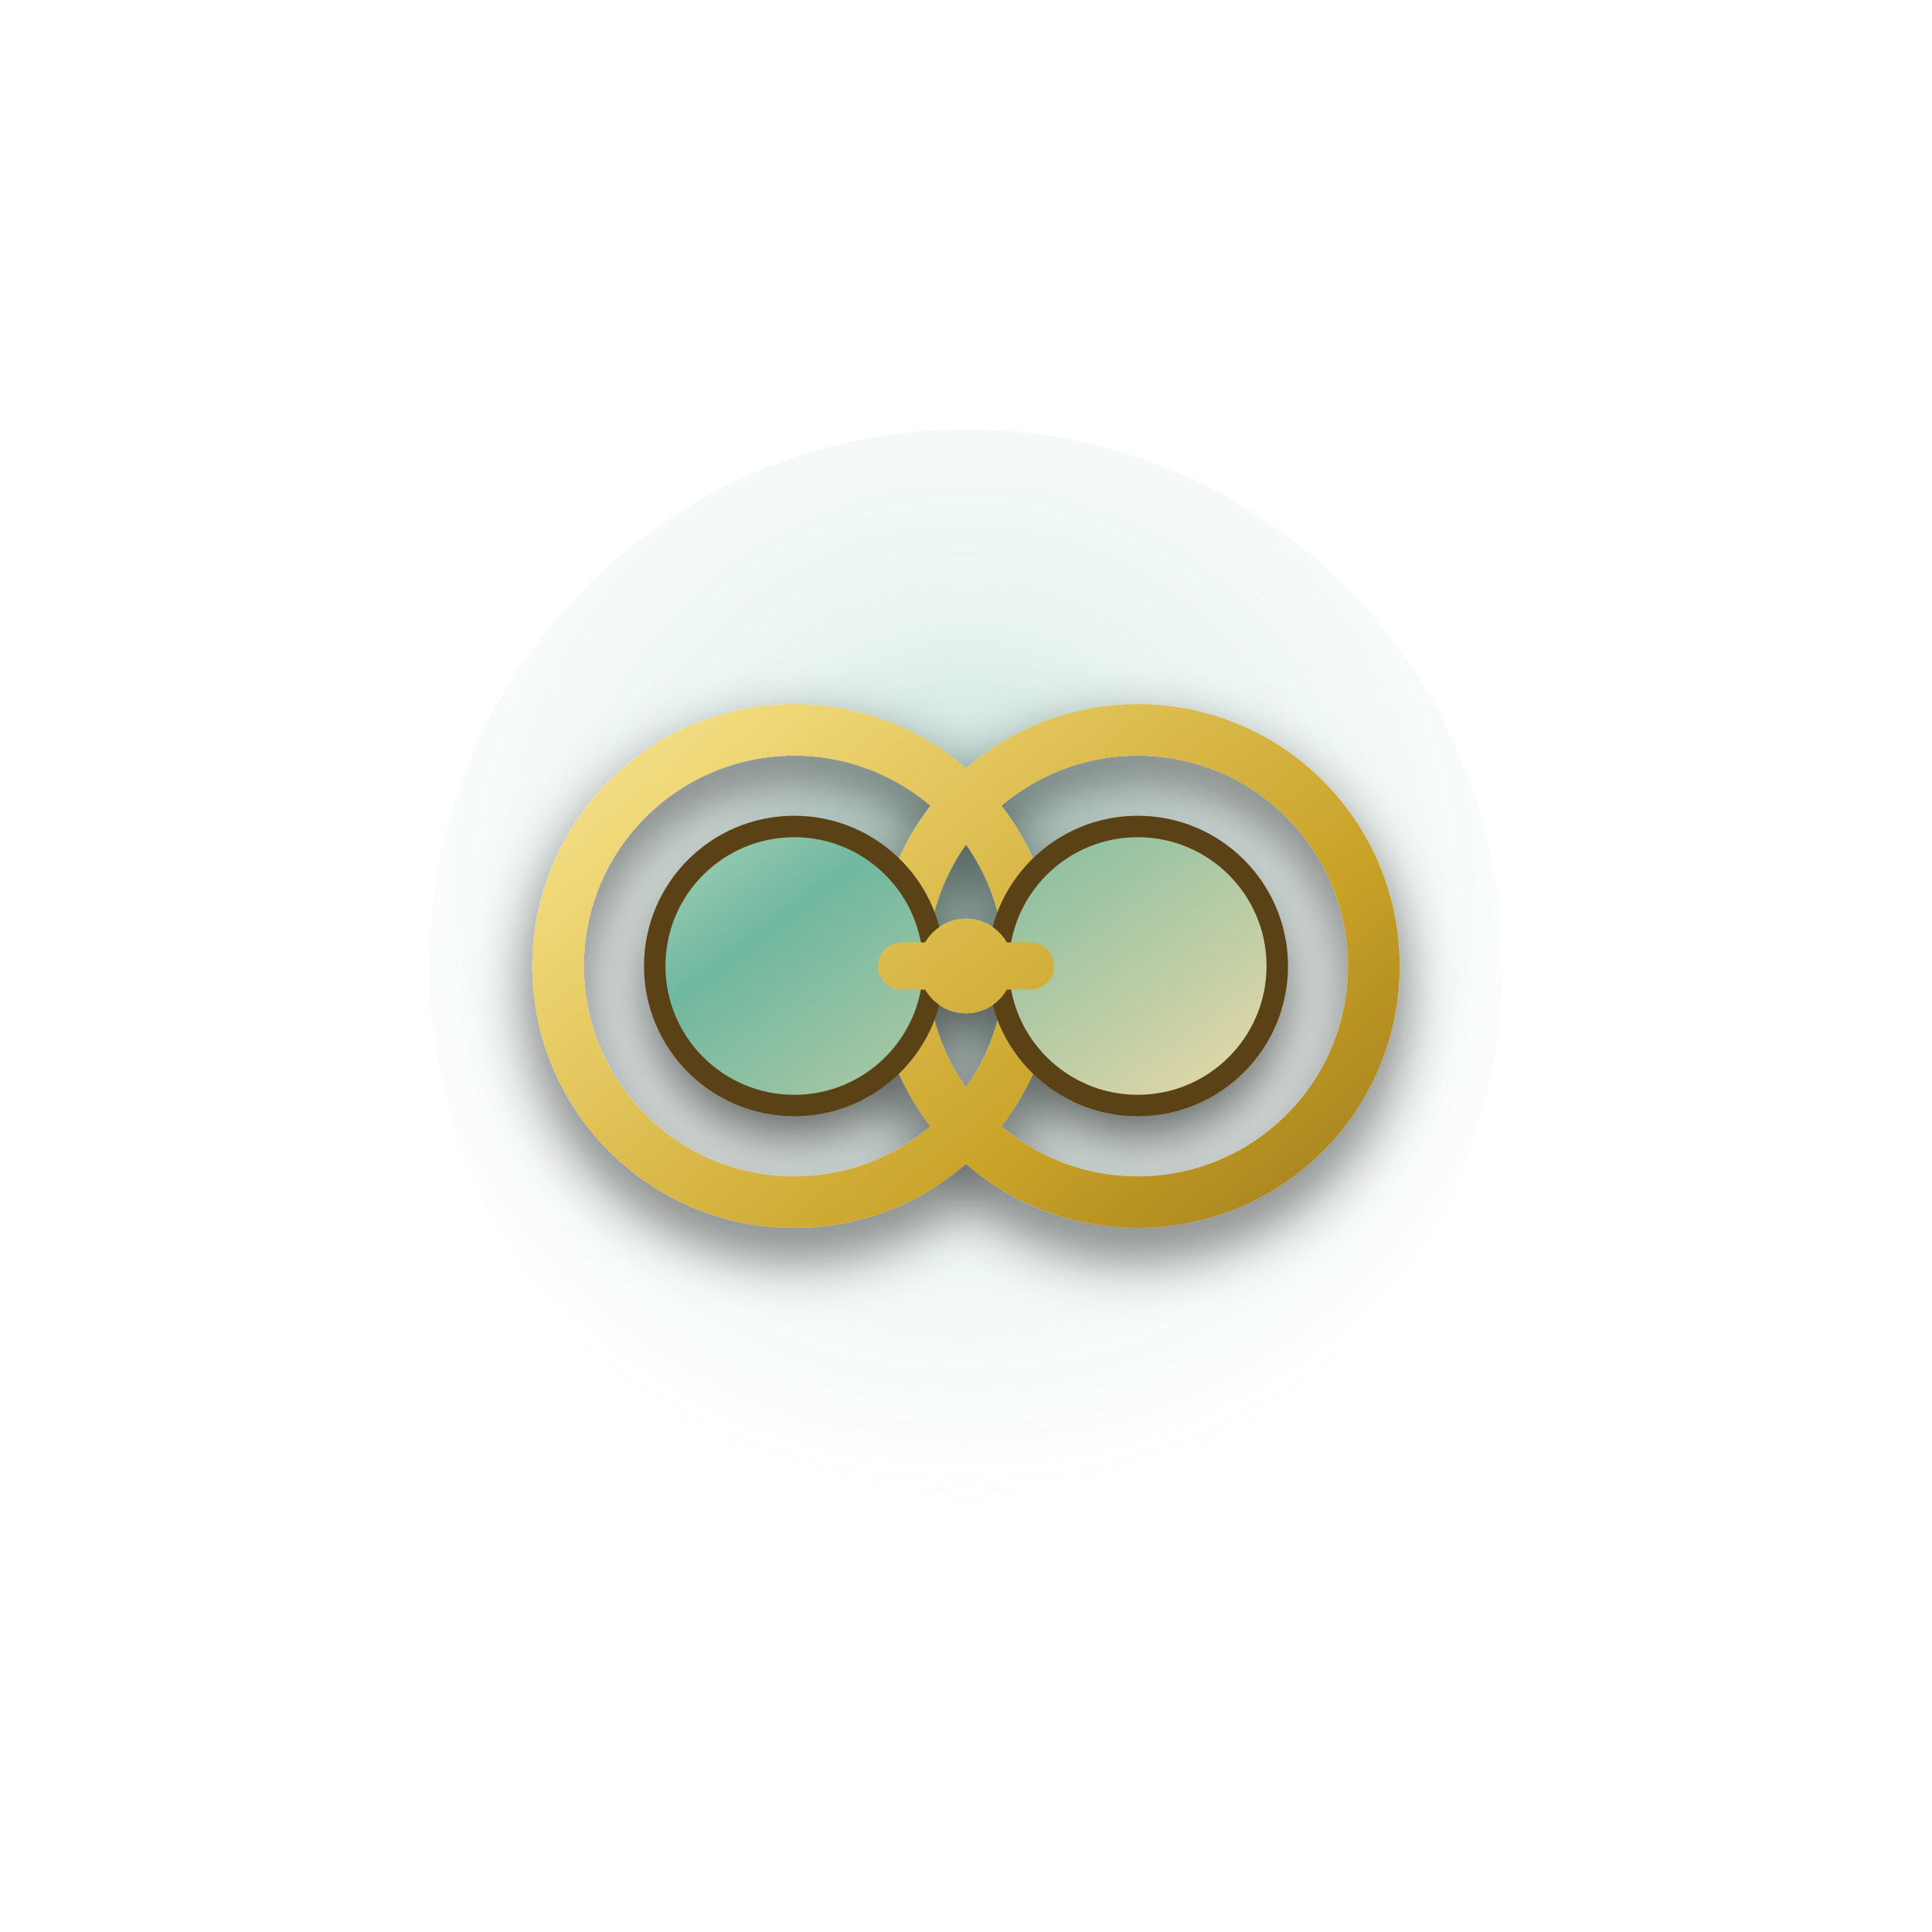
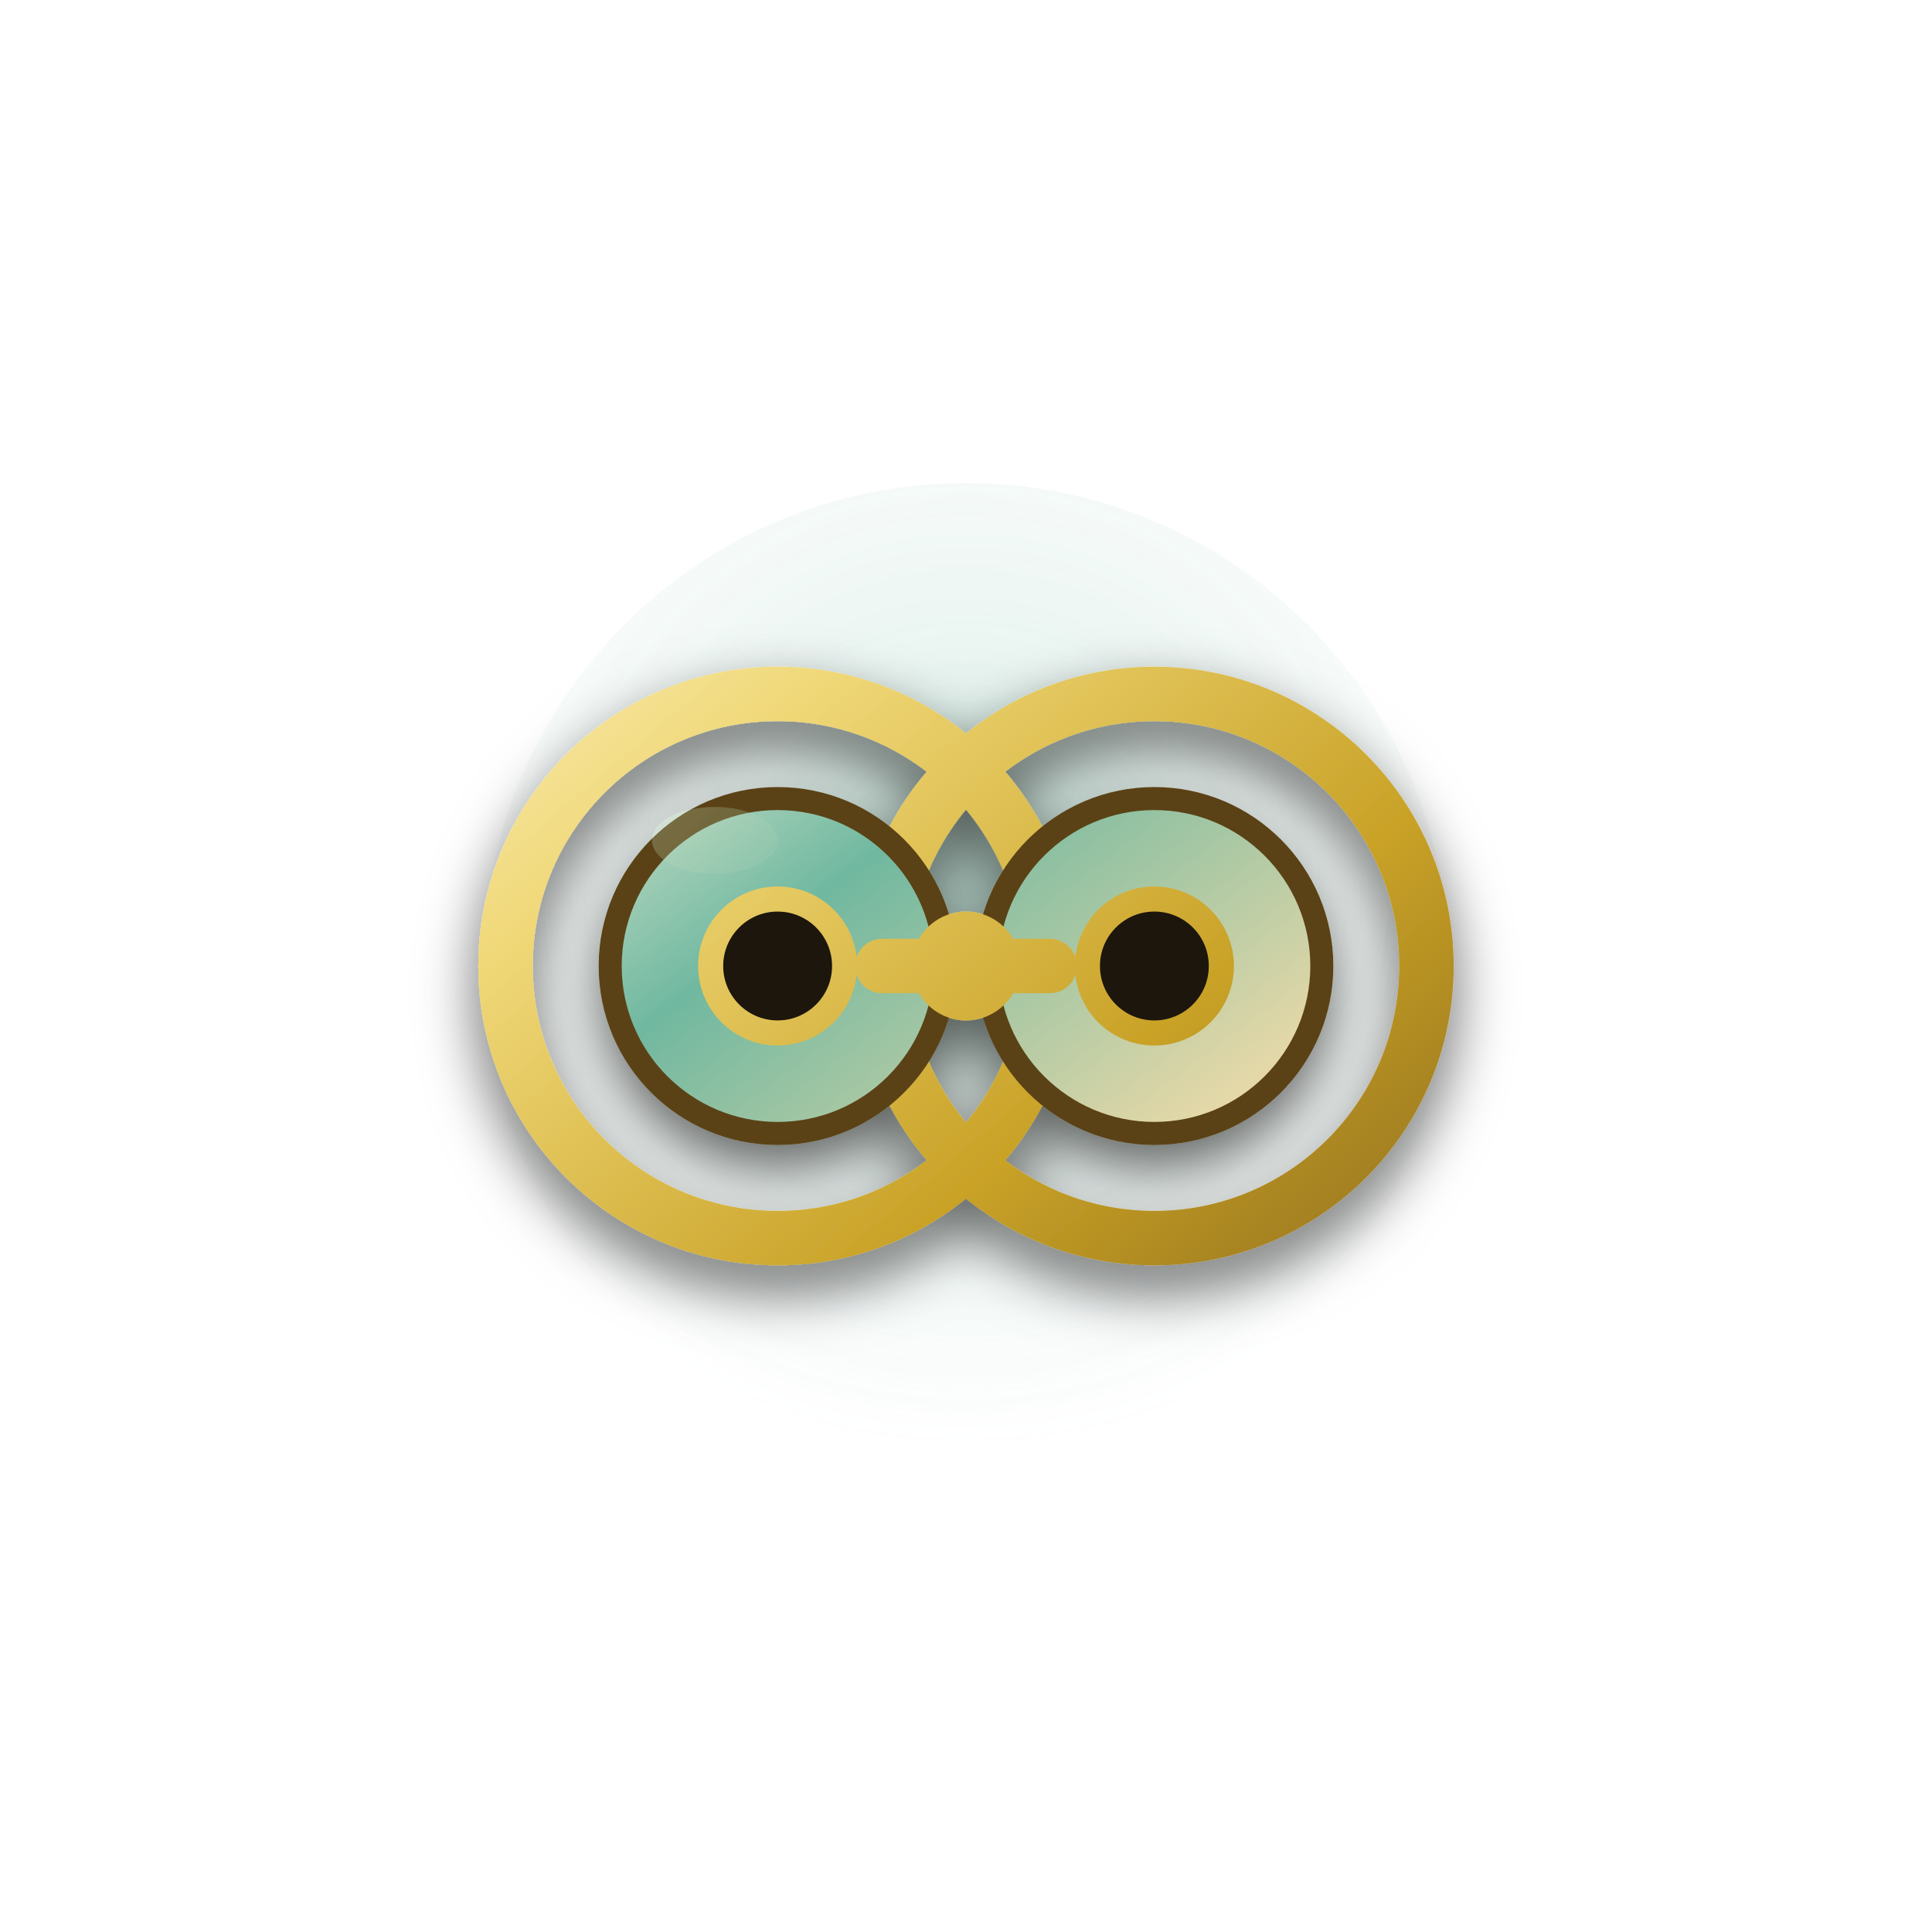
<svg xmlns="http://www.w3.org/2000/svg" viewBox="0 0 72 72" fill="none" aria-hidden="true">
  <defs>
    <radialGradient id="yeongyeols5-aura" cx="50%" cy="42%" r="58%">
      <stop stop-color="#70b8a0" stop-opacity=".55" />
      <stop offset=".42" stop-color="#70b8a0" stop-opacity=".18" />
      <stop offset="1" stop-color="#70b8a0" stop-opacity="0" />
    </radialGradient>
    <linearGradient id="yeongyeols5-gold" x1="14" y1="10" x2="58" y2="62" gradientUnits="userSpaceOnUse">
      <stop stop-color="#FFF8D6" />
      <stop offset=".28" stop-color="#F0D878" />
      <stop offset=".62" stop-color="#C9A227" />
      <stop offset="1" stop-color="#7A5A18" />
    </linearGradient>
    <linearGradient id="yeongyeols5-disc" x1="18" y1="14" x2="54" y2="58" gradientUnits="userSpaceOnUse">
      <stop stop-color="#3A2E1A" />
      <stop offset="1" stop-color="#14100A" />
    </linearGradient>
    <linearGradient id="yeongyeols5-ink" x1="22" y1="16" x2="52" y2="56" gradientUnits="userSpaceOnUse">
      <stop stop-color="#FFF6E0" />
      <stop offset=".35" stop-color="#70b8a0" />
      <stop offset=".75" stop-color="#E8D9A8" />
      <stop offset="1" stop-color="#8A7038" />
    </linearGradient>
    <linearGradient id="yeongyeols5-shine" x1="20" y1="14" x2="40" y2="34" gradientUnits="userSpaceOnUse">
-       <stop stop-color="#FFF6D0" stop-opacity=".9" />
+       <stop stop-color="#FFF6D0" stop-opacity=".95" />
      <stop offset="1" stop-color="#70b8a0" stop-opacity="0" />
    </linearGradient>
    <filter id="yeongyeols5-depth" x="-30%" y="-30%" width="160%" height="160%">
      <feDropShadow dx="0" dy="1.2" stdDeviation="1.4" flood-color="#000" flood-opacity=".6" />
    </filter>
  </defs>
-   <circle cx="36" cy="36" r="20" fill="url(#yeongyeols5-aura)" opacity=".85" />
-   <g filter="url(#yeongyeols5-depth)" transform="translate(36 36) scale(0.8) translate(-36 -36)">
-     <circle cx="28" cy="36" r="11" fill="none" stroke="url(#yeongyeols5-gold)" stroke-width="2.4" />
-     <circle cx="44" cy="36" r="11" fill="none" stroke="url(#yeongyeols5-gold)" stroke-width="2.4" />
-     <circle cx="28" cy="36" r="6.5" fill="url(#yeongyeols5-ink)" stroke="#5A4214" stroke-width="1" />
-     <circle cx="44" cy="36" r="6.5" fill="url(#yeongyeols5-ink)" stroke="#5A4214" stroke-width="1" />
-     <path d="M33 36h6" stroke="url(#yeongyeols5-gold)" stroke-width="2.2" stroke-linecap="round" />
-     <circle cx="36" cy="36" r="2.2" fill="url(#yeongyeols5-gold)" />
+   <circle cx="36" cy="36" r="18" fill="url(#yeongyeols5-aura)" opacity=".8" />
+   <g filter="url(#yeongyeols5-depth)" transform="translate(36 36) scale(0.78) translate(-36 -36)">
+     <circle cx="27" cy="36" r="13" fill="none" stroke="url(#yeongyeols5-gold)" stroke-width="2.6" />
+     <circle cx="45" cy="36" r="13" fill="none" stroke="url(#yeongyeols5-gold)" stroke-width="2.6" />
+     <circle cx="27" cy="36" r="8" fill="url(#yeongyeols5-ink)" stroke="#5A4214" stroke-width="1.1" />
+     <circle cx="45" cy="36" r="8" fill="url(#yeongyeols5-ink)" stroke="#5A4214" stroke-width="1.1" />
+     <circle cx="27" cy="36" r="3.2" fill="#1A140C" stroke="url(#yeongyeols5-gold)" stroke-width="1.2" />
+     <circle cx="45" cy="36" r="3.2" fill="#1A140C" stroke="url(#yeongyeols5-gold)" stroke-width="1.2" />
+     <path d="M32 36h8" stroke="url(#yeongyeols5-gold)" stroke-width="2.6" stroke-linecap="round" />
+     <circle cx="36" cy="36" r="2.6" fill="url(#yeongyeols5-gold)" />
+     <ellipse cx="24" cy="30" rx="3" ry="1.6" fill="url(#yeongyeols5-shine)" opacity=".5" />
  </g>
</svg>
